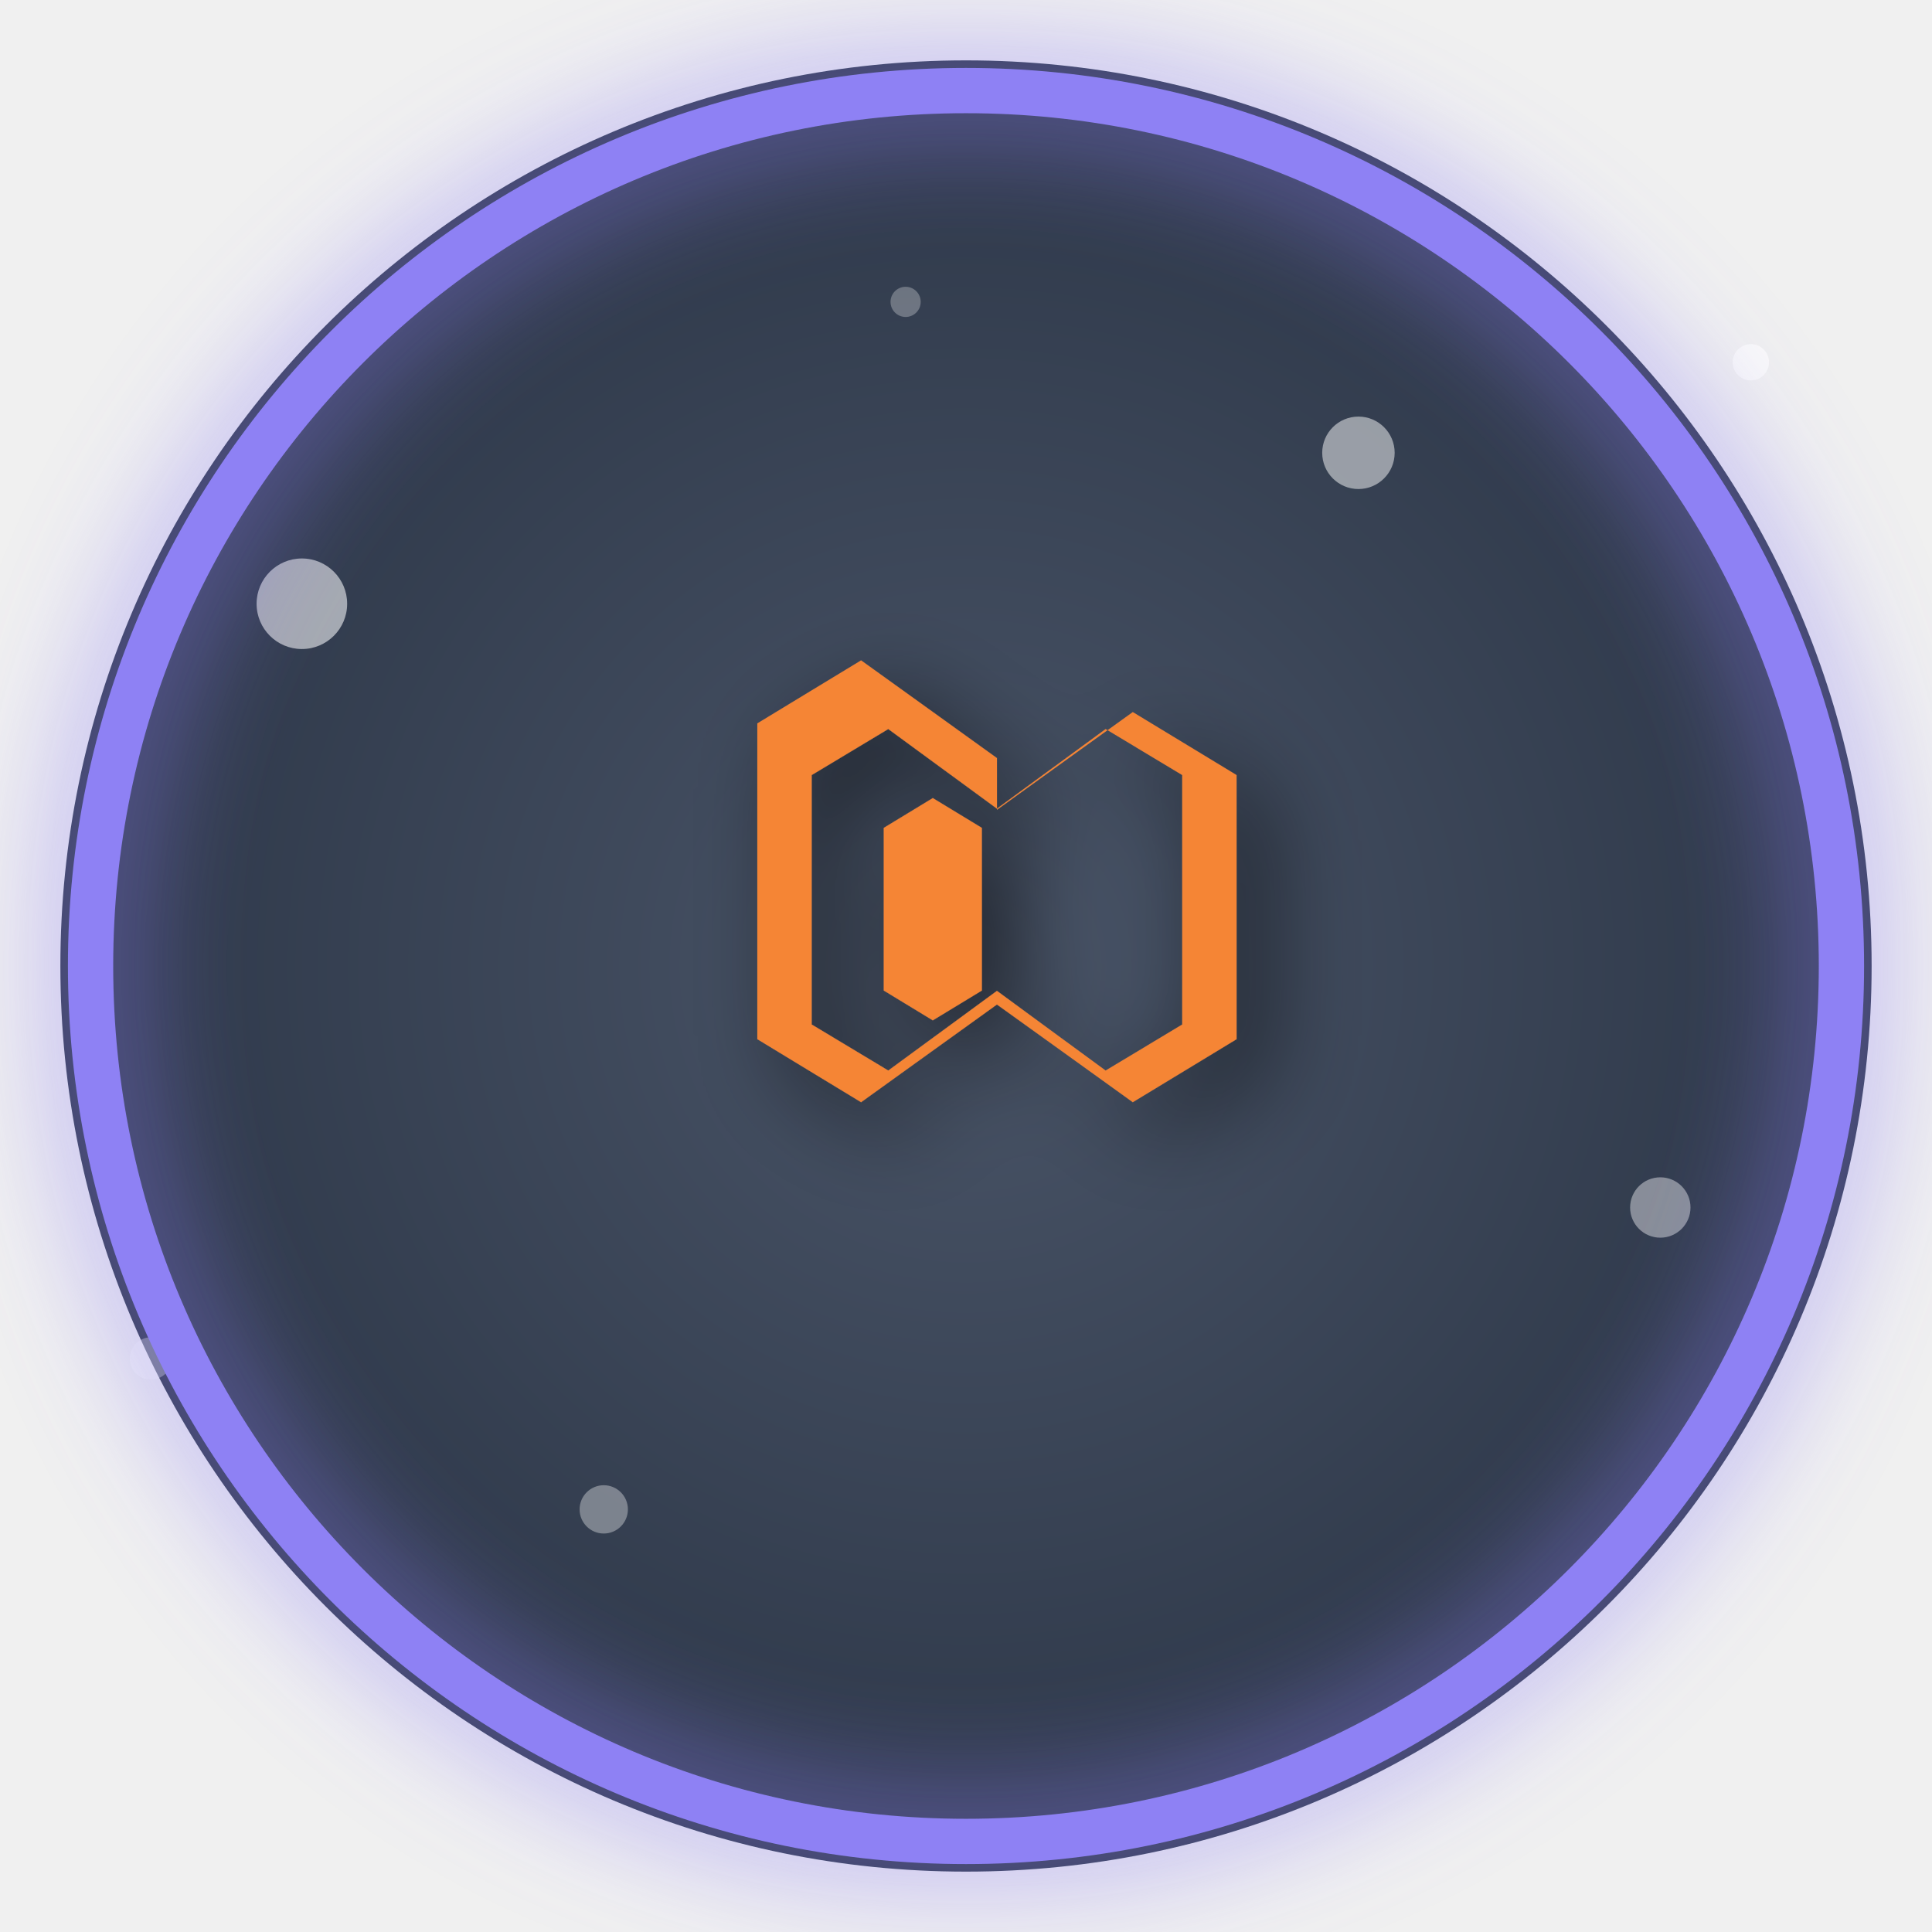
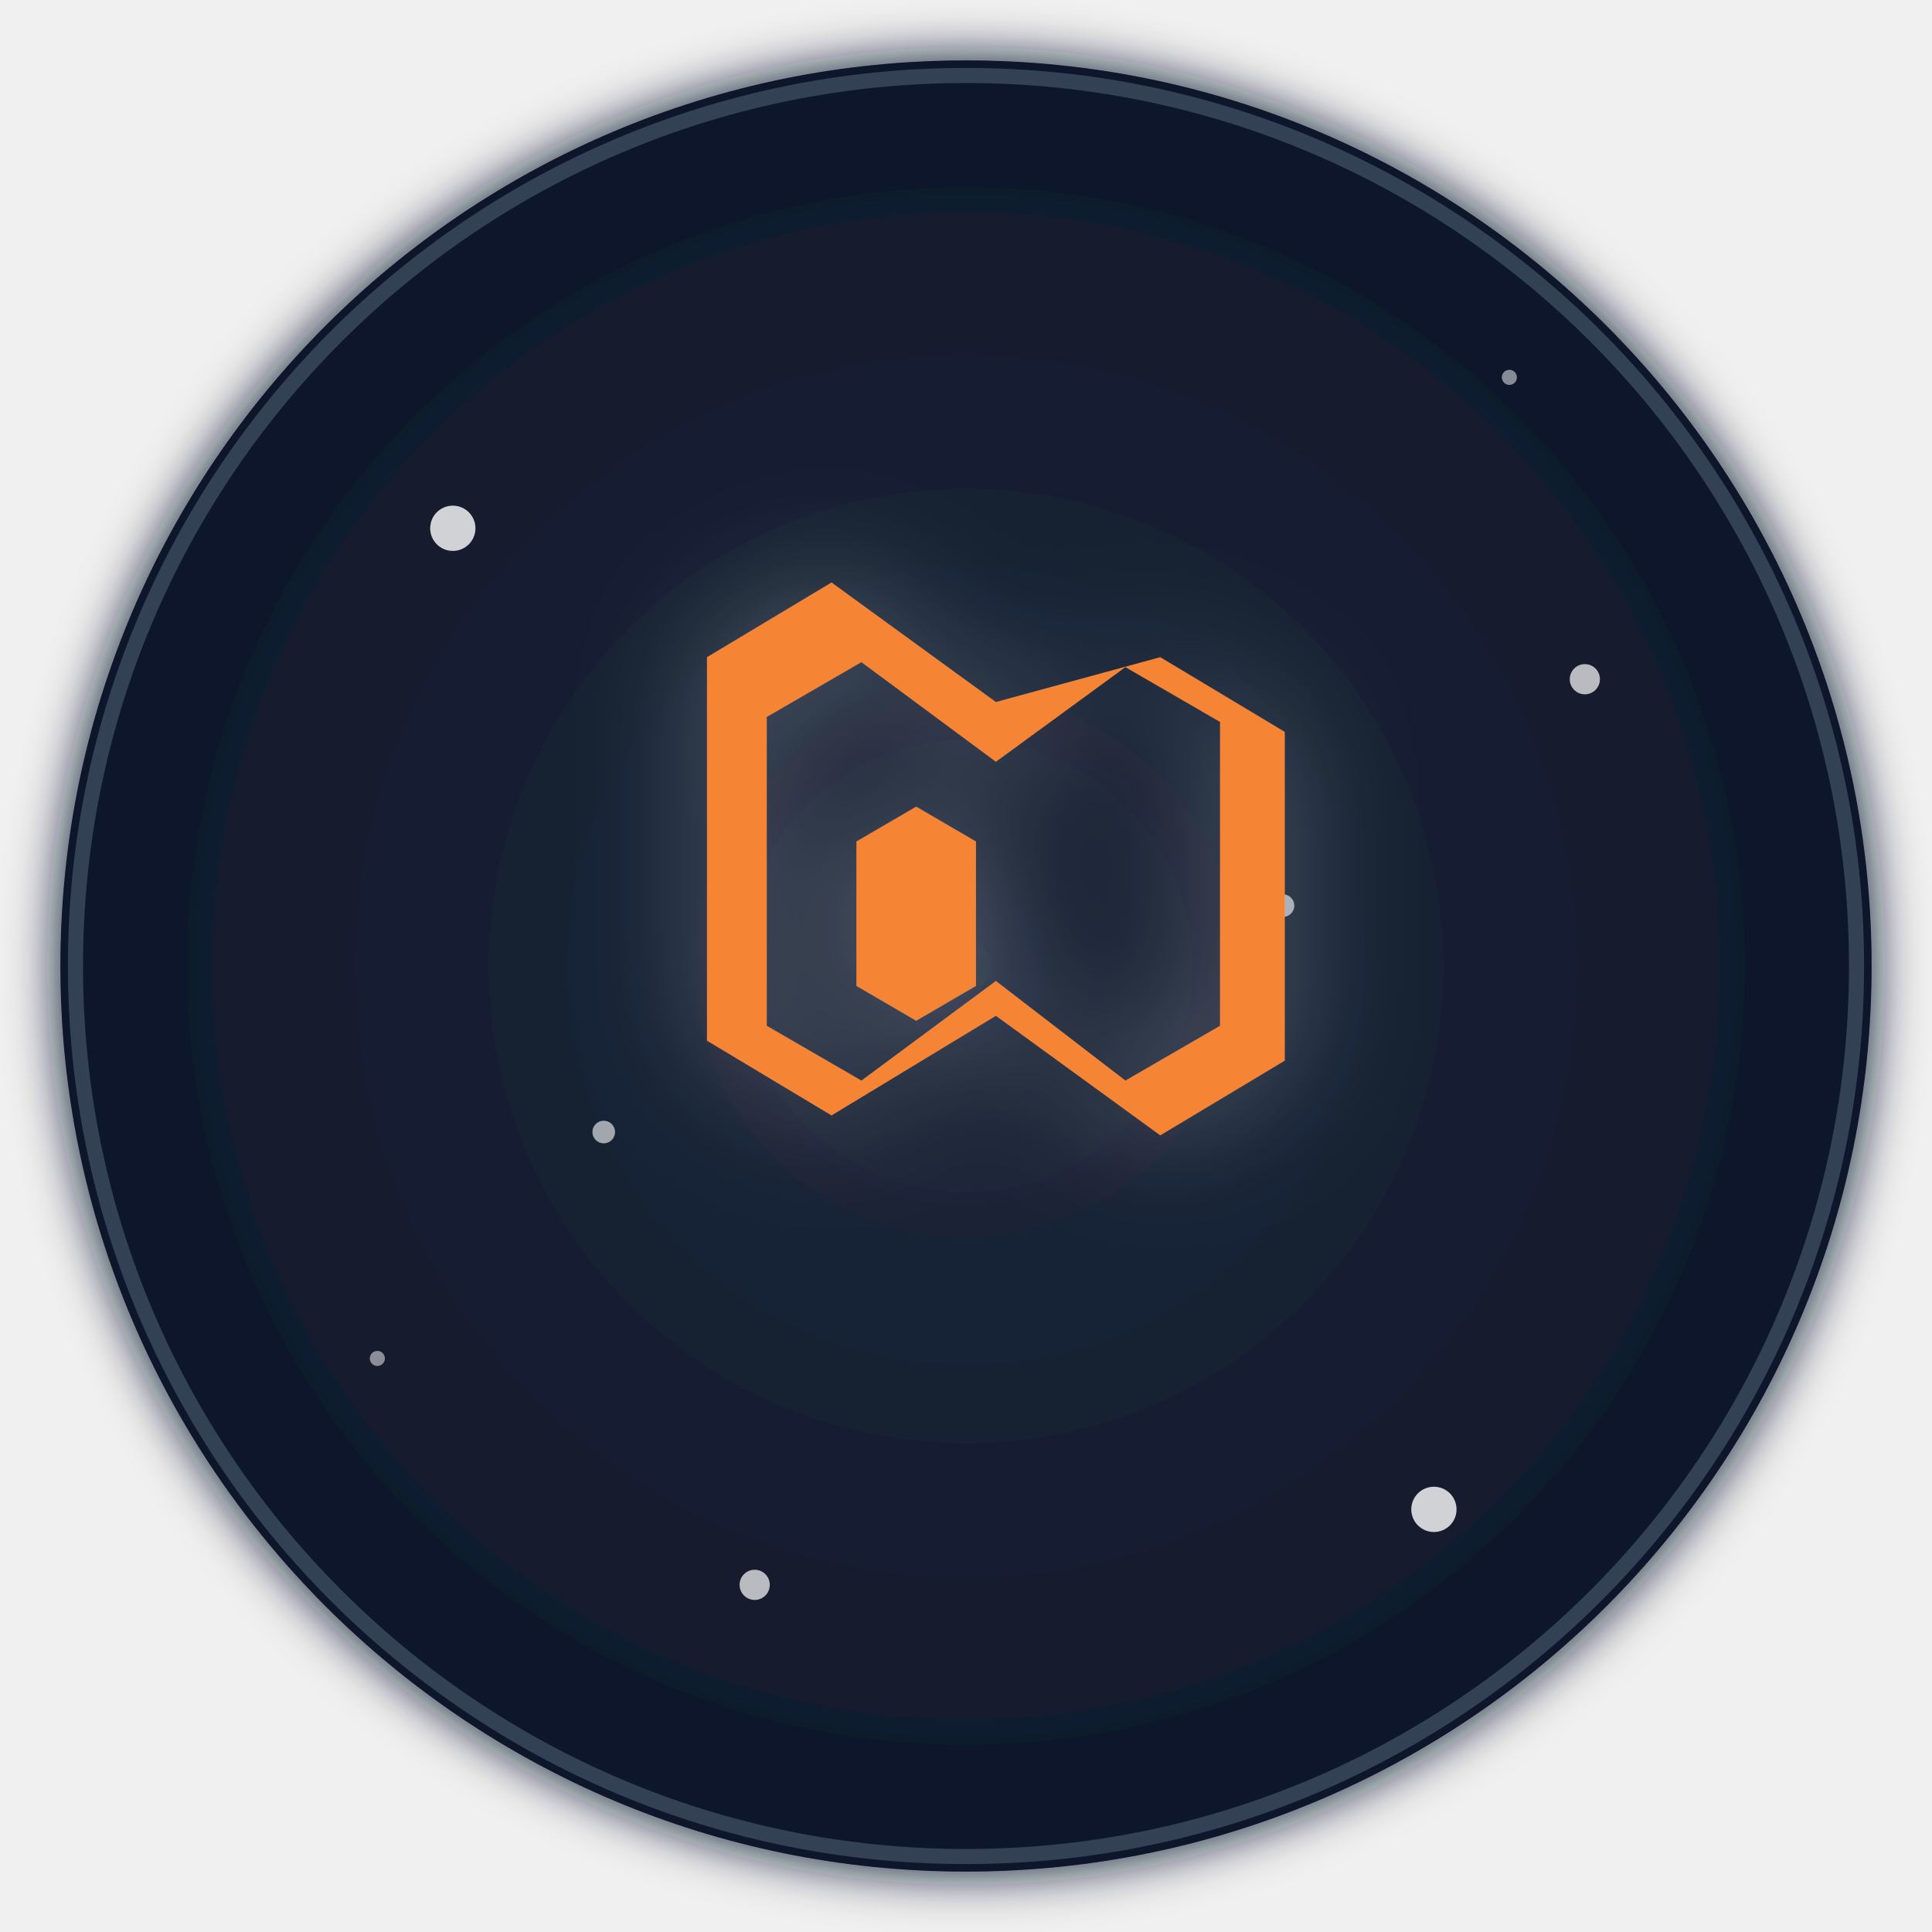
- <svg xmlns="http://www.w3.org/2000/svg" width="64" height="64" viewBox="0 0 64 64">
+ <svg xmlns="http://www.w3.org/2000/svg" width="256" height="256" viewBox="0 0 256 256" fill="none">
  <defs>
-     <radialGradient id="bg-gradient" cx="50%" cy="50%" r="50%" fx="50%" fy="50%">
-       <stop offset="0%" style="stop-color:#4a5568;stop-opacity:1" />
-       <stop offset="100%" style="stop-color:#2d3748;stop-opacity:1" />
+     <radialGradient id="grad1" cx="50%" cy="50%" r="50%" fx="50%" fy="50%">
+       <stop offset="0%" style="stop-color:#1e293b;stop-opacity:1" />
+       <stop offset="100%" style="stop-color:#0f172a;stop-opacity:1" />
    </radialGradient>
-     <filter id="drop-shadow" x="-50%" y="-50%" width="200%" height="200%">
-       <feDropShadow dx="1" dy="1" stdDeviation="1.5" flood-color="#000000" flood-opacity="0.6" />
-     </filter>
-     <filter id="glow" x="-50%" y="-50%" width="200%" height="200%">
-       <feGaussianBlur stdDeviation="2" result="coloredBlur" />
+     <filter id="glow">
+       <feGaussianBlur stdDeviation="3.5" result="coloredBlur" />
      <feMerge>
        <feMergeNode in="coloredBlur" />
        <feMergeNode in="SourceGraphic" />
      </feMerge>
    </filter>
  </defs>
-   <circle cx="32" cy="32" r="30" fill="url(#bg-gradient)" />
-   <g opacity="0.7">
-     <circle cx="10" cy="20" r="1.5" fill="white" opacity="0.8" />
-     <circle cx="55" cy="40" r="1" fill="white" opacity="0.6" />
-     <circle cx="20" cy="50" r="0.8" fill="white" opacity="0.5" />
-     <circle cx="45" cy="15" r="1.2" fill="white" opacity="0.7" />
-     <circle cx="30" cy="10" r="0.5" fill="white" opacity="0.4" />
-     <circle cx="5" cy="45" r="0.7" fill="white" opacity="0.5" />
-     <circle cx="58" cy="12" r="0.6" fill="white" opacity="0.9" />
-   </g>
-   <circle cx="32" cy="32" r="29" fill="none" stroke="#8e81f4" stroke-width="1.5" filter="url(#glow)" />
-   <g filter="url(#drop-shadow)">
-     <g transform="translate(16, 16) scale(0.125)">
-       <path d="M136.2,86.3,165,65.2l20.3,12.2v66.1l-20.3,12.2-28.8-21.1-28.8,21.1-20.3-12.2V77.4l20.3-12.2,28.8,21.1m0-13.4-36-25.9-27.5,16.7v83.7l27.5,16.7,36-25.9,36,25.9,27.5-16.7V77.4l-27.5-16.7-36,25.9Z" fill="#F58536" />
-       <path d="m119.2,142.4-13-7.9V91.4l13-7.9,13,7.9v43.1l-13,7.9Z" fill="#F58536" />
+   <circle cx="128" cy="128" r="120" fill="url(#grad1)" filter="url(#glow)" />
+   <circle cx="128" cy="128" r="118" fill="transparent" stroke="#334155" stroke-width="2" />
+   <circle cx="60" cy="70" r="3" fill="white" opacity="0.8" />
+   <circle cx="190" cy="200" r="3" fill="white" opacity="0.8" />
+   <circle cx="100" cy="210" r="2" fill="white" opacity="0.7" />
+   <circle cx="210" cy="90" r="2" fill="white" opacity="0.7" />
+   <circle cx="80" cy="150" r="1.5" fill="white" opacity="0.6" />
+   <circle cx="170" cy="120" r="1.5" fill="white" opacity="0.6" />
+   <circle cx="50" cy="180" r="1" fill="white" opacity="0.5" />
+   <circle cx="200" cy="50" r="1" fill="white" opacity="0.5" />
+   <g style="filter: drop-shadow(0 0 8px rgba(255, 255, 255, 0.3));">
+     <g transform="translate(128, 128) scale(6.6) translate(-12, -12)">
+       <path d="M12.6 7.9L15.2 6l1.9 1.1v6.1l-1.9 1.1-2.6-2-2.7 2-1.9-1.1V7l1.9-1.1 2.7 2zM12.6 6.7l-3.3-2.4-2.5 1.5v7.7l2.5 1.5L12.6 13l3.3 2.4 2.5-1.5V7.3l-2.5-1.5z" fill="#f58536" />
+       <path d="M11 13.1l-1.2-.7V9.5l1.2-.7 1.2.7v2.9z" fill="#f58536" />
    </g>
  </g>
</svg>
